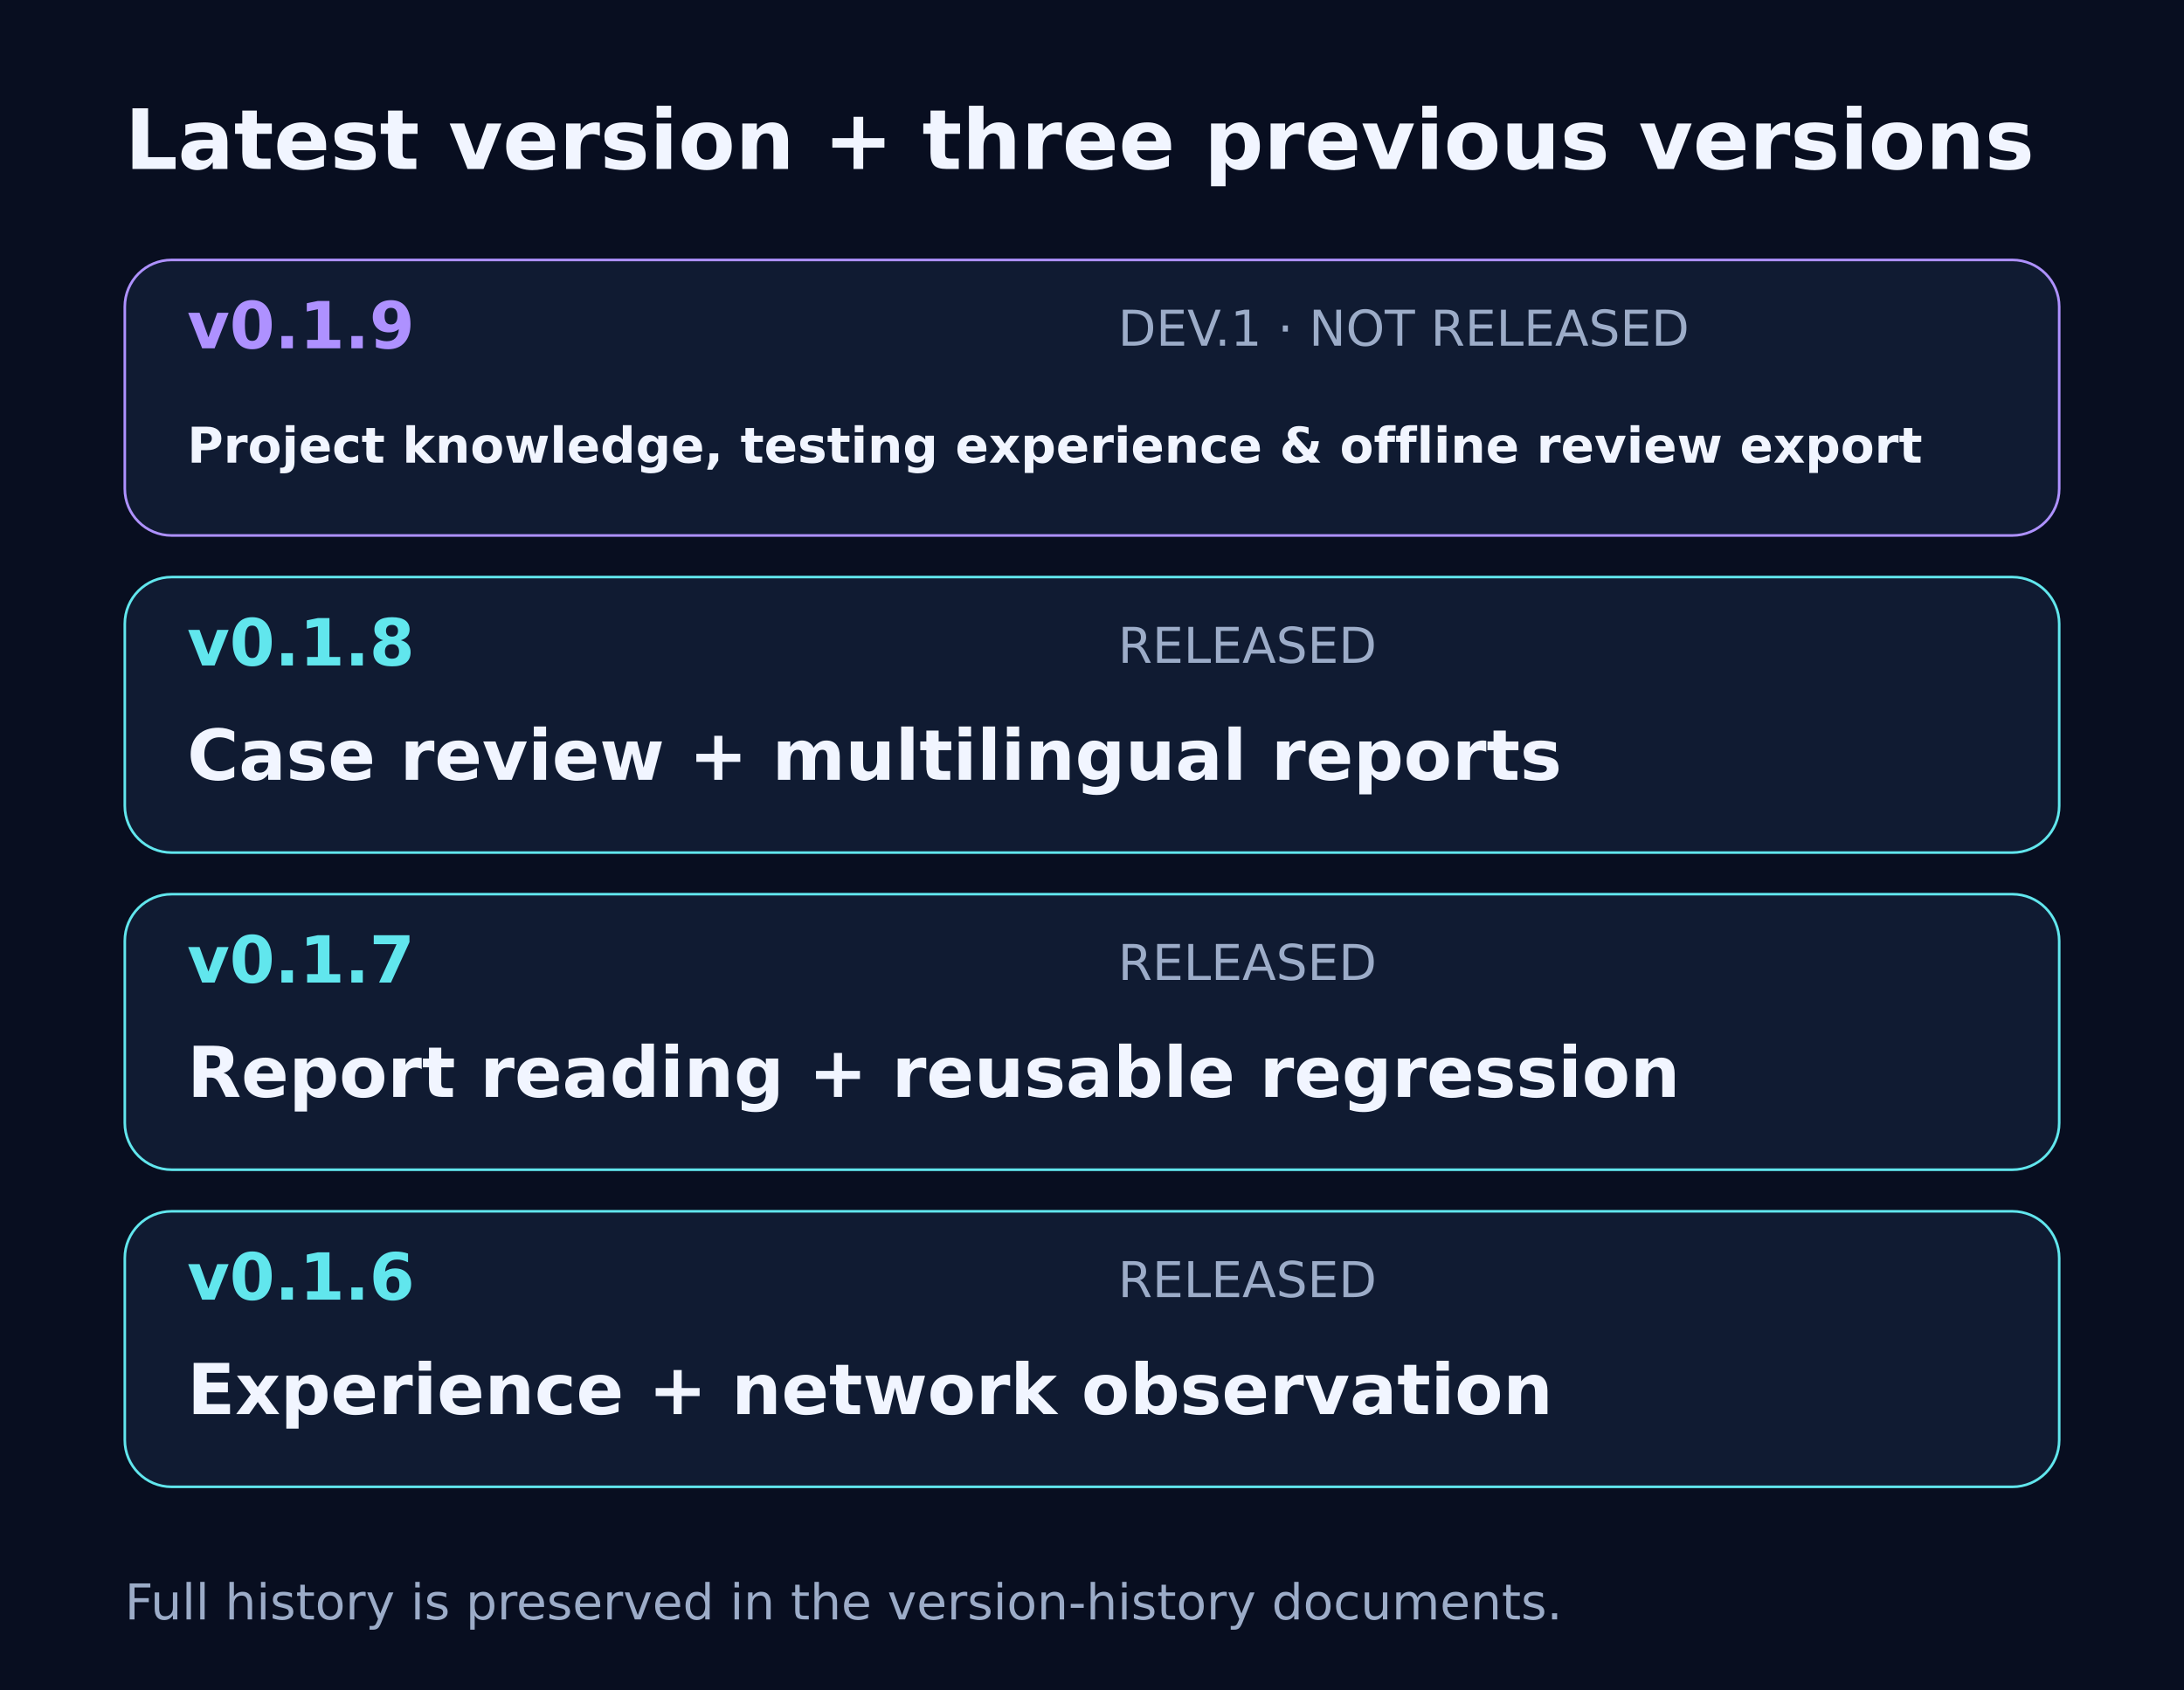
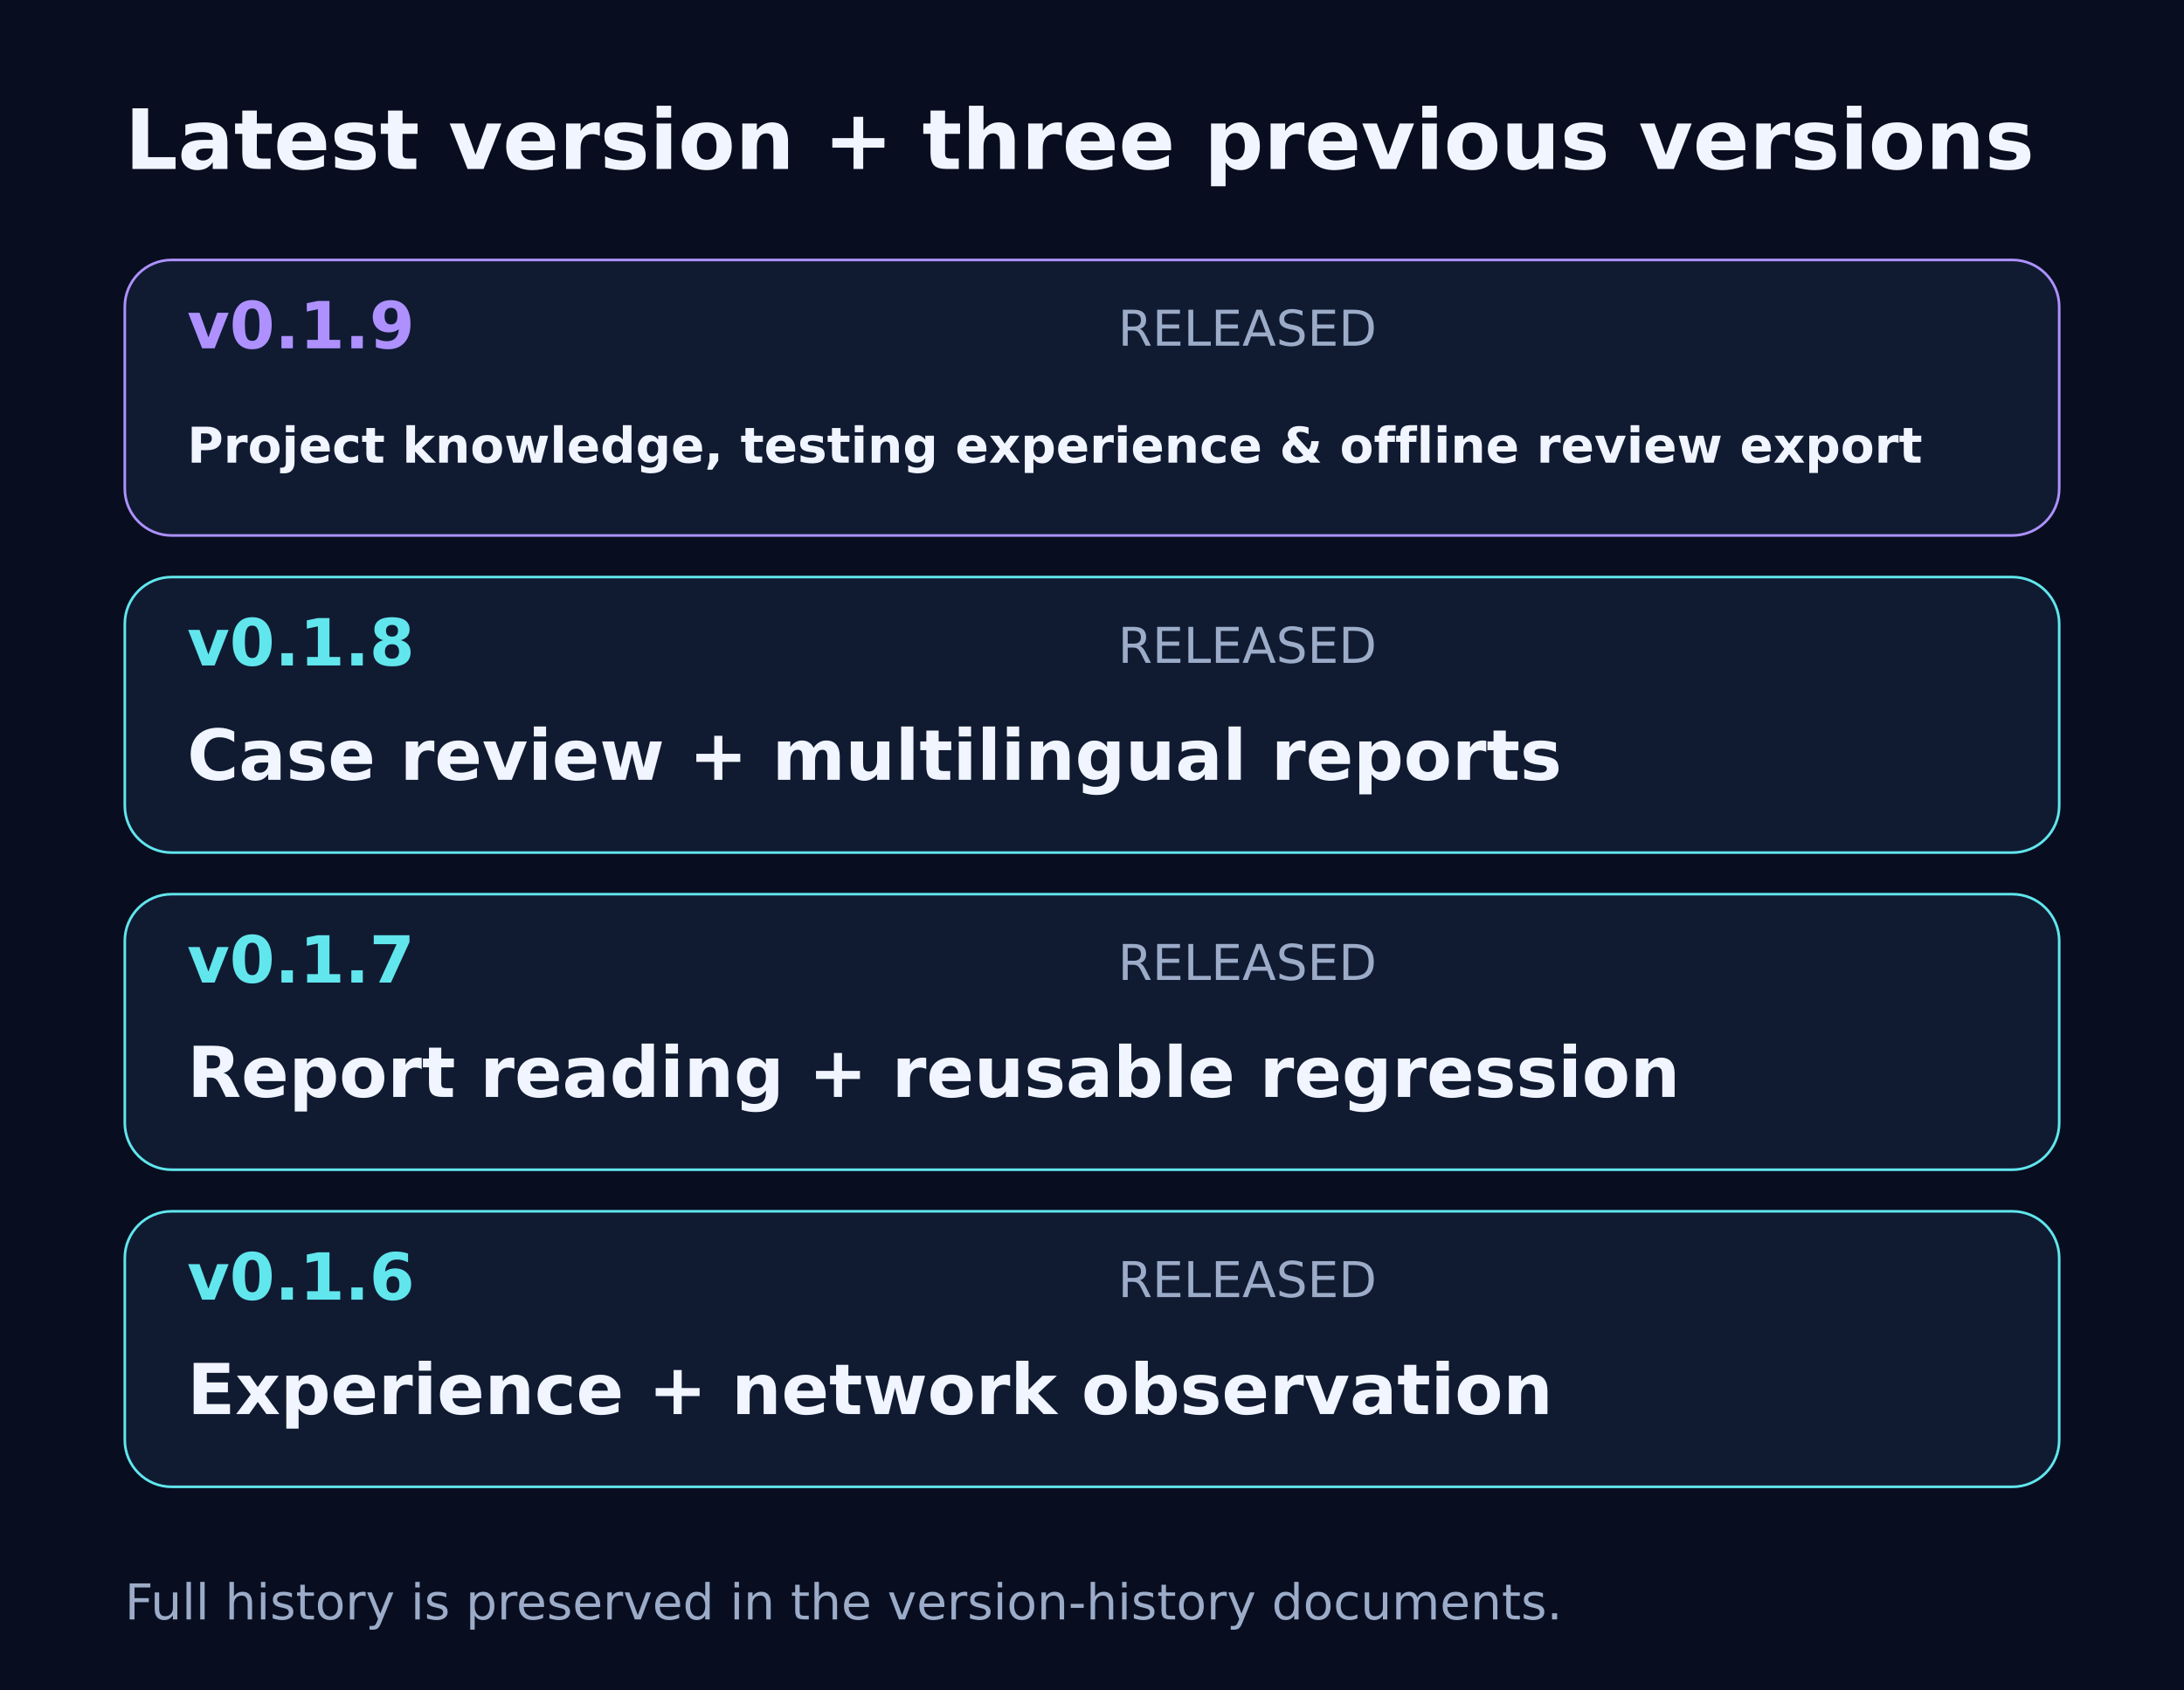
<svg xmlns="http://www.w3.org/2000/svg" width="840" height="650" viewBox="0 0 840 650" role="img" aria-label="Latest four versions — README overview">
  <defs>
    <linearGradient id="g">
      <stop stop-color="#61e6ed" />
      <stop offset="1" stop-color="#ae91ff" />
    </linearGradient>
    <marker id="arrow" markerWidth="8" markerHeight="8" refX="7" refY="4" orient="auto">
      <path d="M0,0 L8,4 L0,8" fill="#61e6ed" />
    </marker>
  </defs>
  <g font-family="DejaVu Sans, Noto Sans CJK SC, sans-serif">
    <rect x="0" y="0" width="840" height="650" rx="0" fill="#080e20" stroke="#080e20" />
    <path d="M0,2 H840" stroke="url(#g)" stroke-width="4" />
    <text x="48" y="65" font-size="32" fill="#f1f5ff" font-weight="700">Latest version + three previous versions</text>
    <rect x="48" y="100" width="744" height="106" rx="18" fill="#101b32" stroke="#ae91ff" />
    <text x="72" y="134" font-size="25" fill="#ae91ff" font-weight="700">v0.1.9</text>
-     <text x="430" y="133" font-size="19" fill="#9cacc8" font-weight="400">DEV.1 · NOT RELEASED</text>
+     <text x="430" y="133" font-size="19" fill="#9cacc8" font-weight="400">RELEASED</text>
    <text x="72" y="178" font-size="19" fill="#f1f5ff" font-weight="700">Project knowledge, testing experience &amp; offline review export</text>
    <rect x="48" y="222" width="744" height="106" rx="18" fill="#101b32" stroke="#61e6ed" />
    <text x="72" y="256" font-size="25" fill="#61e6ed" font-weight="700">v0.1.8</text>
    <text x="430" y="255" font-size="19" fill="#9cacc8" font-weight="400">RELEASED</text>
    <text x="72" y="300" font-size="27" fill="#f1f5ff" font-weight="700">Case review + multilingual reports</text>
    <rect x="48" y="344" width="744" height="106" rx="18" fill="#101b32" stroke="#61e6ed" />
    <text x="72" y="378" font-size="25" fill="#61e6ed" font-weight="700">v0.1.7</text>
    <text x="430" y="377" font-size="19" fill="#9cacc8" font-weight="400">RELEASED</text>
    <text x="72" y="422" font-size="27" fill="#f1f5ff" font-weight="700">Report reading + reusable regression</text>
    <rect x="48" y="466" width="744" height="106" rx="18" fill="#101b32" stroke="#61e6ed" />
    <text x="72" y="500" font-size="25" fill="#61e6ed" font-weight="700">v0.1.6</text>
    <text x="430" y="499" font-size="19" fill="#9cacc8" font-weight="400">RELEASED</text>
    <text x="72" y="544" font-size="27" fill="#f1f5ff" font-weight="700">Experience + network observation</text>
    <text x="48" y="623" font-size="19" fill="#9cacc8" font-weight="400">Full history is preserved in the version-history documents.</text>
  </g>
</svg>
